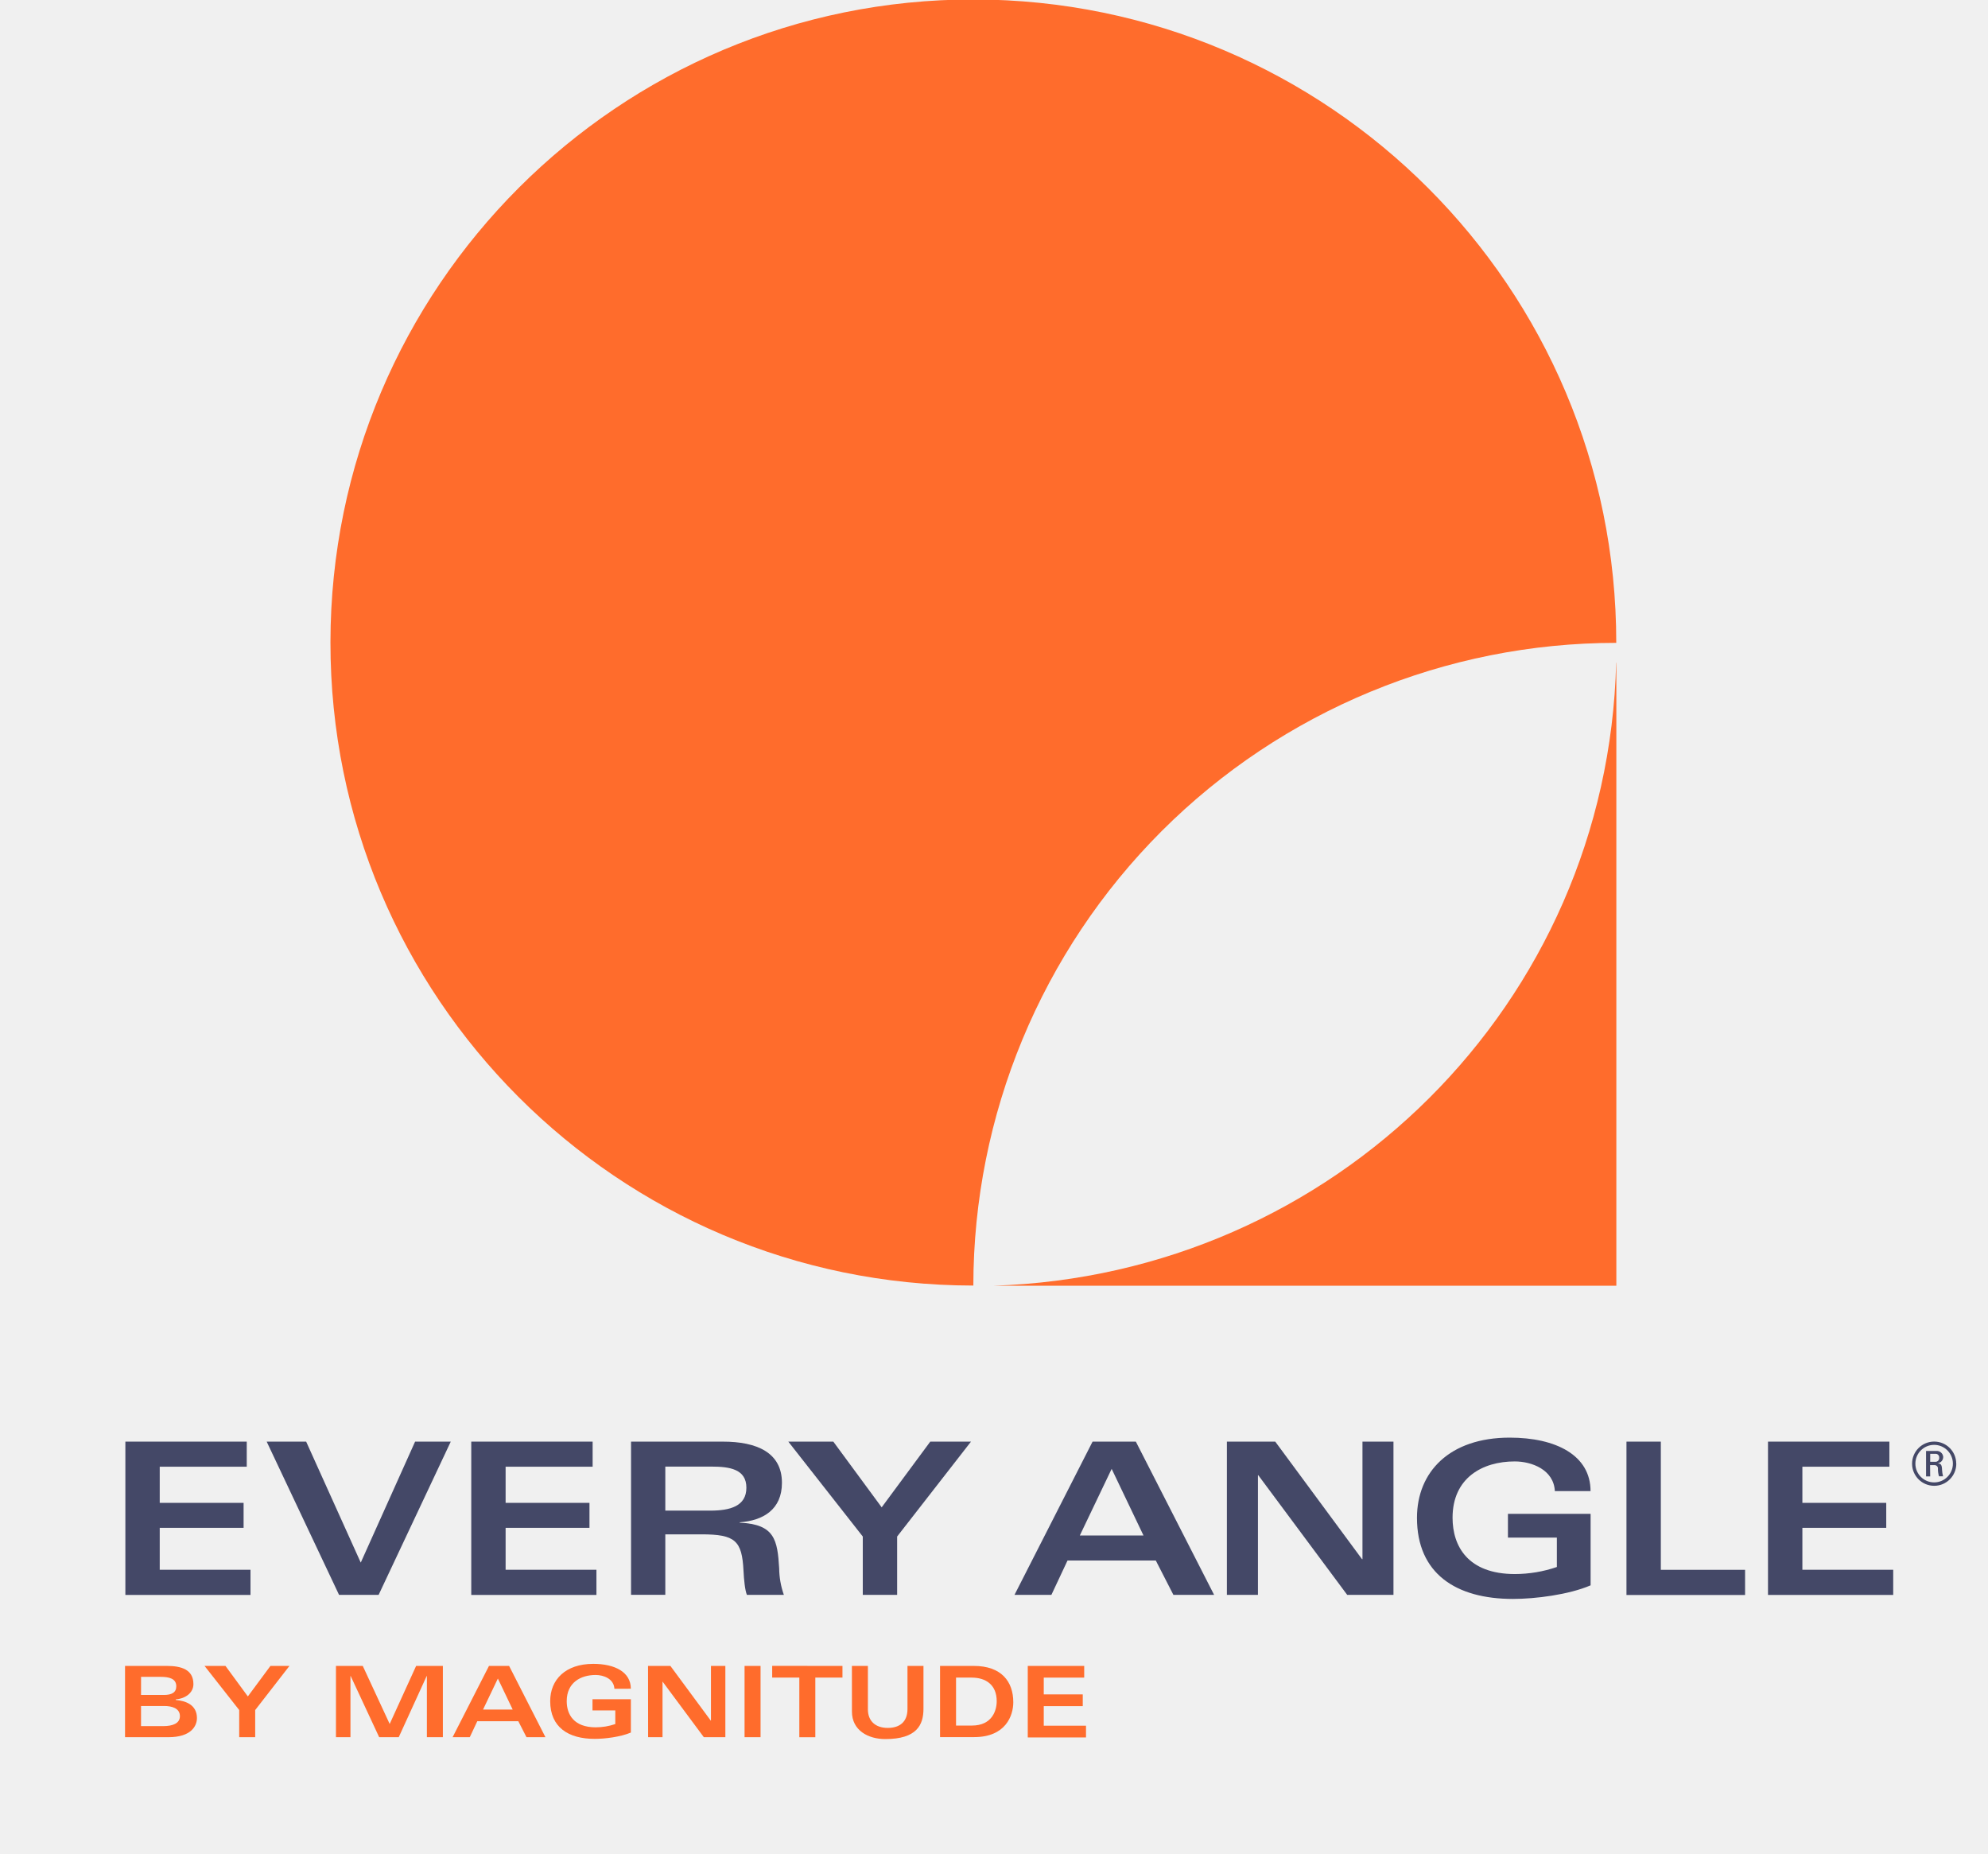
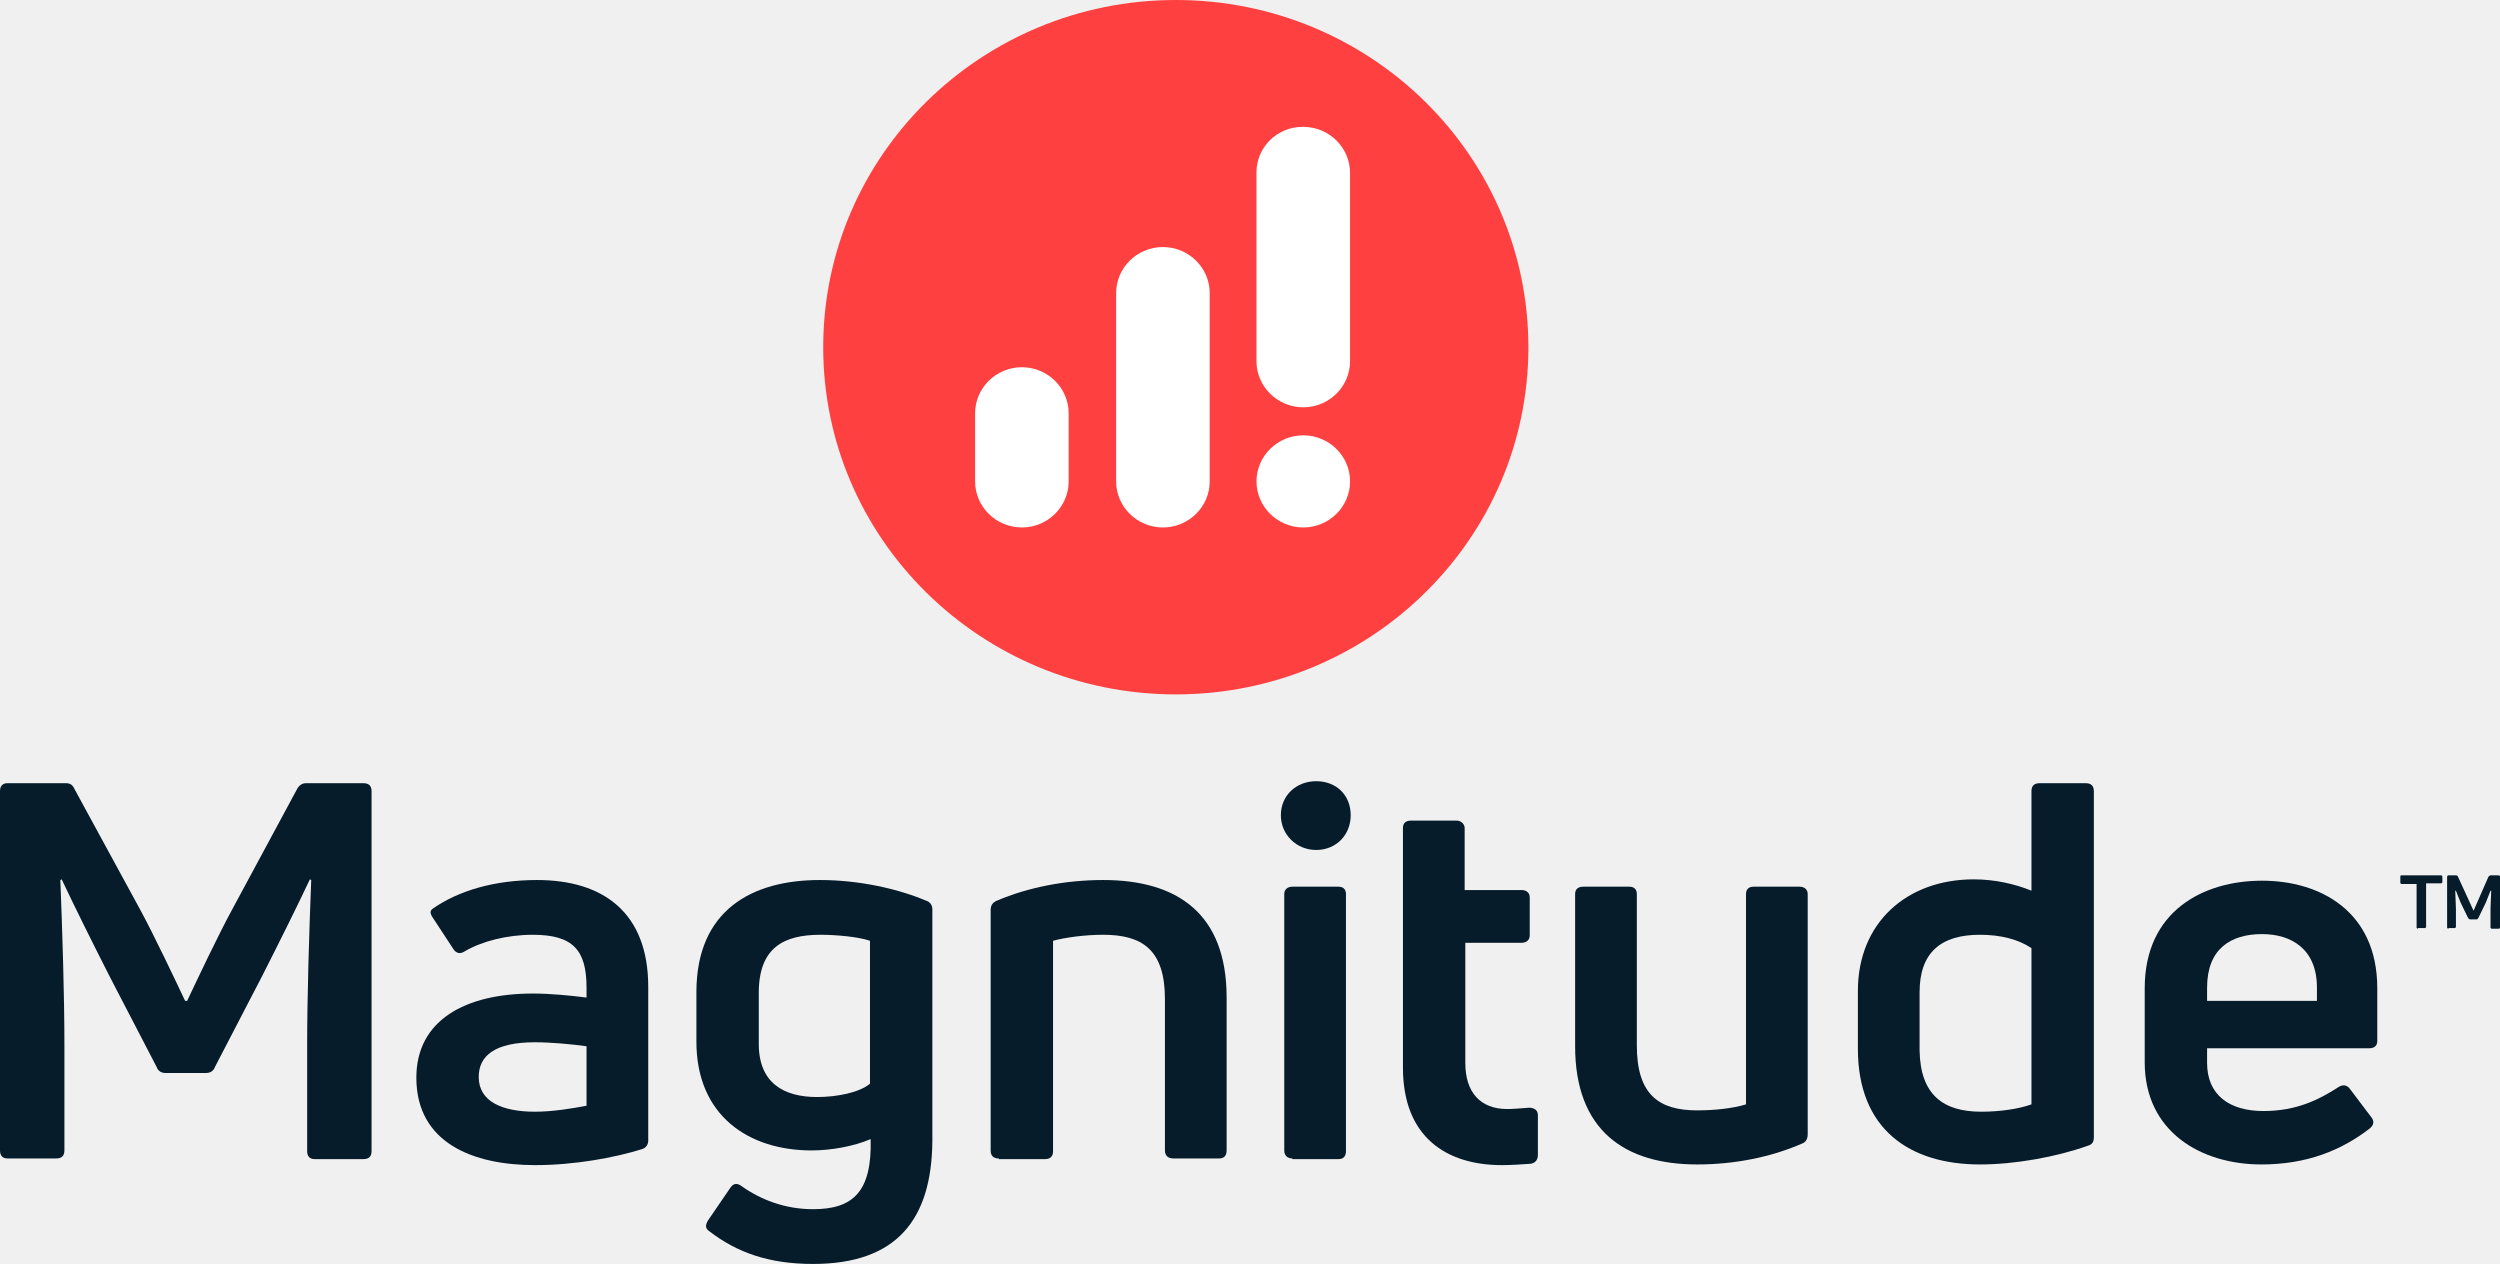
- <svg xmlns="http://www.w3.org/2000/svg" viewBox="0 0 711.16 662.82">
+ <svg xmlns="http://www.w3.org/2000/svg" width="269" height="136" viewBox="0 0 269 136" fill="none">
+   <g clip-path="url(#clip0)">
+     <path d="M162.193 119.332C162.703 119.332 163.652 119.261 164.527 119.189C165.111 119.189 165.476 119.476 165.476 119.979V124.29C165.476 124.721 165.257 125.152 164.673 125.224C163.725 125.295 162.484 125.367 161.609 125.367C155.626 125.367 150.957 122.35 150.957 114.878V89.086C150.957 88.583 151.249 88.296 151.833 88.296H156.721C157.158 88.296 157.523 88.583 157.596 89.014V95.768H163.725C164.235 95.768 164.6 96.055 164.6 96.558V100.653C164.6 101.156 164.235 101.443 163.725 101.443H157.669V114.375C157.669 117.536 159.274 119.332 162.193 119.332Z" fill="#061C2B" />
+     <path d="M126.516 74.717C147.469 74.717 164.455 57.991 164.455 37.359C164.455 16.726 147.469 0 126.516 0C105.564 0 88.578 16.726 88.578 37.359C88.578 57.991 105.564 74.717 126.516 74.717Z" fill="#FF4040" />
+     <path d="M114.988 51.799V44.471C114.988 41.741 112.726 39.514 109.954 39.514C107.182 39.514 104.92 41.741 104.92 44.471V51.799C104.92 54.529 107.182 56.756 109.954 56.756C112.726 56.756 114.988 54.529 114.988 51.799Z" fill="white" />
+     <path d="M130.164 51.799V31.539C130.164 28.809 127.902 26.582 125.13 26.582C122.357 26.582 120.096 28.809 120.096 31.539V51.799C120.096 54.529 122.357 56.756 125.13 56.756C127.902 56.756 130.164 54.529 130.164 51.799Z" fill="white" />
+     <path d="M145.266 38.867V18.608C145.266 15.877 143.004 13.65 140.231 13.65H140.158C137.386 13.65 135.197 15.877 135.197 18.536V38.867C135.197 41.598 137.459 43.825 140.231 43.825C143.004 43.825 145.266 41.598 145.266 38.867Z" fill="white" />
+     <path d="M145.267 51.799C145.267 49.069 143.006 46.842 140.233 46.842C137.461 46.842 135.199 49.069 135.199 51.799C135.199 54.529 137.461 56.756 140.233 56.756C143.006 56.756 145.267 54.529 145.267 51.799Z" fill="white" />
+     <path d="M0.803 124.649C0.292 124.649 0 124.361 0 123.786V85.135C0 84.56 0.292 84.272 0.803 84.272H7.077C7.515 84.272 7.807 84.416 8.025 84.919L15.029 97.779C16.561 100.581 18.969 105.682 19.918 107.693H20.137C21.085 105.682 23.493 100.581 25.025 97.779L31.956 84.919C32.175 84.488 32.539 84.272 32.904 84.272H39.106C39.689 84.272 39.981 84.56 39.981 85.135V123.858C39.981 124.433 39.689 124.72 39.106 124.72H33.853C33.342 124.72 33.05 124.433 33.05 123.858V112.435C33.05 107.119 33.269 100.222 33.488 94.69L33.342 94.618C31.956 97.564 30.059 101.371 28.162 105.107L23.128 114.806C22.982 115.237 22.617 115.453 22.179 115.453H17.802C17.364 115.453 16.999 115.237 16.853 114.806L11.819 105.107C9.922 101.371 8.025 97.564 6.639 94.618L6.493 94.69C6.712 100.222 6.931 107.119 6.931 112.435V123.786C6.931 124.361 6.639 124.649 6.056 124.649H0.803Z" fill="#061C2B" />
+     <path d="M57.785 94.69C64.935 94.69 69.751 98.211 69.751 106.185V122.709C69.751 123.141 69.532 123.5 69.094 123.643C66.103 124.577 61.798 125.368 57.566 125.368C50.927 125.368 44.799 122.997 44.799 115.956C44.799 109.778 50.052 106.904 57.348 106.904C59.245 106.904 61.36 107.119 63.111 107.335V106.257C63.111 102.234 61.652 100.582 57.348 100.582C54.502 100.582 51.803 101.3 49.979 102.378C49.541 102.665 49.103 102.593 48.812 102.162L46.55 98.714C46.258 98.283 46.258 97.995 46.55 97.78C49.322 95.84 53.189 94.69 57.785 94.69ZM57.566 119.62C59.463 119.62 61.652 119.261 63.111 118.974V112.579C61.579 112.364 59.318 112.148 57.566 112.148C53.262 112.148 51.511 113.585 51.511 115.884C51.511 118.543 54.065 119.62 57.566 119.62Z" fill="#061C2B" />
+     <path d="M87.481 136.001C82.739 136.001 79.31 134.779 76.319 132.48C75.881 132.193 75.881 131.834 76.173 131.331L78.581 127.81C78.872 127.379 79.237 127.236 79.748 127.595C81.864 129.104 84.49 130.109 87.481 130.109C91.786 130.109 93.829 128.241 93.683 122.566C91.859 123.356 89.378 123.787 87.335 123.787C80.55 123.787 74.933 120.051 74.933 112.077V106.76C74.933 97.923 80.915 94.69 88.211 94.69C92.443 94.69 96.601 95.624 99.665 96.918C100.103 97.061 100.322 97.421 100.322 97.852V122.781C100.249 131.187 96.528 136.001 87.481 136.001ZM87.919 118.04C90.108 118.04 92.516 117.537 93.61 116.603V101.228C92.37 100.797 89.962 100.582 88.284 100.582C84.344 100.582 81.645 101.947 81.645 106.832V112.148C81.572 116.603 84.417 118.04 87.919 118.04Z" fill="#061C2B" />
+     <path d="M107.471 124.649C106.888 124.649 106.596 124.362 106.596 123.787V97.923C106.596 97.492 106.742 97.133 107.252 96.918C110.608 95.481 114.621 94.69 118.707 94.69C126.659 94.69 131.985 98.283 131.985 107.335V123.787C131.985 124.362 131.693 124.649 131.183 124.649H126.222C125.711 124.649 125.346 124.362 125.346 123.787V107.479C125.346 102.162 122.865 100.582 118.707 100.582C116.737 100.582 114.621 100.869 113.308 101.228V123.859C113.308 124.434 113.016 124.721 112.432 124.721H107.471V124.649Z" fill="#061C2B" />
+     <path d="M141.615 91.457C139.499 91.457 137.821 89.804 137.821 87.721C137.821 85.565 139.499 84.057 141.615 84.057C143.804 84.057 145.336 85.565 145.336 87.721C145.336 89.804 143.804 91.457 141.615 91.457ZM139.062 124.648C138.551 124.648 138.186 124.361 138.186 123.786V96.198C138.186 95.695 138.551 95.408 139.062 95.408H144.023C144.533 95.408 144.825 95.695 144.825 96.198V123.858C144.825 124.433 144.533 124.72 144.023 124.72H139.062V124.648Z" fill="#061C2B" />
+     <path d="M193.634 95.408C194.144 95.408 194.509 95.696 194.509 96.198V122.062C194.509 122.565 194.29 122.924 193.852 123.068C190.569 124.505 186.63 125.295 182.617 125.295C174.81 125.295 169.484 121.631 169.484 112.579V96.198C169.484 95.696 169.776 95.408 170.36 95.408H175.321C175.832 95.408 176.124 95.696 176.124 96.198V112.507C176.124 117.823 178.531 119.476 182.617 119.476C184.514 119.476 186.484 119.26 187.87 118.829V96.198C187.87 95.696 188.162 95.408 188.672 95.408H193.634Z" fill="#061C2B" />
+     <path d="M218.586 85.135C218.586 84.56 218.878 84.272 219.462 84.272H224.423C225.007 84.272 225.299 84.56 225.299 85.135V122.35C225.299 122.852 225.153 123.14 224.642 123.284C221.213 124.505 216.763 125.295 213.042 125.295C205.454 125.295 199.909 121.487 199.909 112.866V106.616C199.909 99.288 205.162 94.618 212.385 94.618C214.647 94.618 216.835 95.121 218.586 95.839V85.135V85.135ZM213.188 119.62C215.157 119.62 217.2 119.332 218.586 118.829V102.018C217.2 101.084 215.303 100.581 213.042 100.581C208.883 100.581 206.548 102.449 206.548 106.76V113.01C206.621 117.823 209.102 119.62 213.188 119.62Z" fill="#061C2B" />
+     <path d="M255.795 112.004C255.795 112.507 255.503 112.794 254.92 112.794H237.483V114.375C237.483 117.824 239.89 119.548 243.538 119.548C247.113 119.548 249.521 118.326 251.637 116.961C252.074 116.674 252.512 116.746 252.804 117.105L255.139 120.194C255.503 120.625 255.43 121.056 254.993 121.416C251.928 123.787 248.208 125.295 243.319 125.295C236.826 125.295 230.771 121.775 230.771 114.303V106.329C230.771 97.995 237.118 94.762 243.392 94.762C249.667 94.762 255.795 98.067 255.795 106.329V112.004V112.004ZM243.392 100.509C240.036 100.509 237.483 102.09 237.483 106.257V107.694H249.302V106.257C249.302 102.162 246.602 100.509 243.392 100.509Z" fill="#061C2B" />
+     <path d="M260.172 99.935C260.099 99.935 260.026 99.863 260.026 99.791V95.121H258.421C258.348 95.121 258.275 95.05 258.275 94.978V94.331C258.275 94.188 258.348 94.188 258.421 94.188H262.653C262.726 94.188 262.799 94.259 262.799 94.331V94.906C262.799 94.978 262.726 95.05 262.653 95.05H261.048V99.719C261.048 99.791 260.975 99.863 260.902 99.863H260.172V99.935ZM263.455 99.935C263.382 99.935 263.309 99.863 263.309 99.791V94.331C263.309 94.259 263.382 94.188 263.455 94.188H264.258C264.331 94.188 264.404 94.188 264.477 94.331L266.155 97.995L267.76 94.331C267.833 94.259 267.906 94.188 267.979 94.188H268.854C268.927 94.188 269 94.259 269 94.331V99.791C269 99.863 268.927 99.935 268.854 99.935H268.125C268.052 99.935 267.979 99.863 267.979 99.791V97.78L268.052 95.84H267.979L267.468 97.133L266.666 98.785C266.593 98.857 266.593 98.929 266.447 98.929H265.79C265.717 98.929 265.644 98.857 265.571 98.785L264.769 97.133L264.258 95.84H264.185L264.258 97.78V99.719C264.258 99.791 264.185 99.863 264.112 99.863H263.455V99.935Z" fill="#061C2B" />
+   </g>
  <defs>
-     <style>.cls-1{fill:#ff6c2c;}.cls-2{fill:#444867;}.cls-3{fill:none;}</style>
+     <clipPath id="clip0">
+       <rect width="269" height="136" fill="white" />
+     </clipPath>
  </defs>
-   <g id="Layer_1" data-name="Layer 1">
-     <path class="cls-1" d="M44.73,595.82h15c5,0,9.46,1.23,9.46,6.5,0,3.21-3,5.23-6.29,5.44V608c3.36.29,7.55,1.63,7.55,6.46,0,2.79-2,6.85-10.2,6.85H44.73Zm5.72,10.38h8.16c2.79,0,4.45-.84,4.45-3.11,0-2.75-2.58-3.36-5.54-3.36H50.46Zm0,11.15h7.91c3.49,0,6-1,6-3.57,0-2.93-3.07-3.63-5.61-3.63h-8.3Z" />
-     <path class="cls-1" d="M103.54,595.82,91.29,611.6v9.71H85.57V611.6l-12.4-15.78h7.49l8,10.91,8.08-10.91Z" />
-     <path class="cls-1" d="M129.77,595.82l9.63,20.76,9.46-20.76h9.57v25.49h-5.72V599.42h-.07l-10,21.89h-7l-10.2-21.89h-.07v21.89h-5.19V595.82Z" />
-     <path class="cls-1" d="M174.92,595.82h7.2l13,25.49h-6.78l-2.93-5.72H170.74l-2.69,5.72h-6.14Zm8.48,15.6-5.3-11.09-5.3,11.09Z" />
-     <path class="cls-1" d="M219.79,604c-.18-3.57-3.85-4.94-6.71-4.94-5.36,0-10.35,2.72-10.35,9.36,0,4.73,2.52,9.36,10.38,9.36a21.7,21.7,0,0,0,7-1.17v-4.88h-8.16v-4h13.73v11.92c-3.63,1.55-9.23,2.26-12.92,2.26-9.5,0-15.94-4.2-15.94-13.49,0-7.63,5.4-13.34,15.42-13.34,7.7,0,13.43,2.93,13.43,8.9Z" />
-     <path class="cls-1" d="M231.82,595.82h8l14.44,19.56h.07V595.82h5.15v25.49h-7.7L237,601.4H237v19.91h-5.15Z" />
-     <path class="cls-1" d="M266.35,595.82h5.72v25.49h-5.72Z" />
-     <path class="cls-1" d="M301.37,595.82V600h-9.71v21.32h-5.72V600h-9.71v-4.2Z" />
-     <path class="cls-1" d="M304.75,595.82h5.72v15.53c0,4.2,2.72,6.64,7.1,6.64,4.2,0,7.06-2.08,7.06-6.78V595.82h5.72v15.32c0,5.82-2.43,10.84-13.66,10.84-6.18,0-11.93-3.14-11.93-9.81Z" />
-     <path class="cls-1" d="M336.28,595.82h12.11c9.78,0,14.09,5.54,14.09,13,0,4.77-2.72,12.46-14,12.46H336.28ZM342,617.15h5.65c7.28,0,8.9-5.4,8.9-8.72,0-5.87-3.92-8.43-8.93-8.43H342Z" />
-     <path class="cls-1" d="M387.85,600H373.38v6h13.95v4.2H373.38v7h15.11v4.2H367.66V595.82h20.19Z" />
-     <path class="cls-2" d="M88.27,524.57H57.14V537.5h30v8.93h-30v15H89.61v9H44.85V515.6H88.27Z" />
-     <path class="cls-2" d="M109.52,515.6l19.53,43.27,19.44-43.27h12.76l-25.81,54.81H121.29L95.4,515.6Z" />
-     <path class="cls-2" d="M212,524.57H180.87V537.5h30v8.93h-30v15h32.49v9H168.58V515.6H212Z" />
-     <path class="cls-2" d="M225.74,515.6h32.87c12.07,0,21.11,3.87,21.11,14.73,0,9.57-6.71,13.51-15.11,14.12v.15c12.53.53,13.51,6.15,14.12,16.32a29.45,29.45,0,0,0,1.68,9.49H267.19c-.68-1.59-1.07-5.46-1.22-8.65-.53-10.78-3-13-15-13H238v21.63H225.74ZM238,540.28H254c7.21,0,13-1.59,13-8.2s-5.92-7.55-12.45-7.55H238Z" />
-     <path class="cls-2" d="M347.35,515.6l-26.42,33.94v20.87H308.64V549.54L282,515.6h16.1l17.3,23.5,17.38-23.5Z" />
-     <path class="cls-2" d="M390.84,515.6h15.48l28,54.81H419.76l-6.3-12.29H381.88l-5.77,12.29H362.91Zm18.22,33.57-11.39-23.83-11.39,23.83Z" />
-     <path class="cls-2" d="M438.89,515.6h17.3l31.05,42.05h.15V515.6h11.09v54.81H481.93l-31.81-42.8H450v42.8H438.89Z" />
-     <path class="cls-2" d="M556.21,533.3c-.38-7.67-8.27-10.62-14.35-10.62-11.54,0-22.24,5.87-22.24,20.14,0,10.17,5.46,20.14,22.31,20.14a46.66,46.66,0,0,0,15-2.52V549.92H539.43v-8.5H569V567c-7.82,3.36-19.81,4.86-27.79,4.86-20.42,0-34.32-9.11-34.32-29,0-16.4,11.61-28.69,33.17-28.69,16.55,0,28.92,6.3,28.92,19.13Z" />
-     <path class="cls-2" d="M581.83,515.6h12.29v45.85h30.14v9H581.83Z" />
-     <path class="cls-2" d="M675.88,524.57H644.76V537.5h30v8.93h-30v15h32.49v9H632.46V515.6h43.42Z" />
-     <rect class="cls-3" x="668.16" y="515.6" width="15.89" height="15.9" />
-     <path class="cls-2" d="M699.82,523.47a7.91,7.91,0,1,1-7.92-7.89h0a7.88,7.88,0,0,1,7.89,7.87Zm-14.64,0a6.71,6.71,0,1,0,6.71-6.71,6.71,6.71,0,0,0-6.71,6.71h0Zm5.3,4.58H689v-9.11h3.62a2.29,2.29,0,0,1,2.51,2.05q0,.11,0,.22a2.21,2.21,0,0,1-2,2.11h0c1.13.13,1.54.49,1.59,2.32a11.87,11.87,0,0,0,.36,2.37h-1.45a9.25,9.25,0,0,1-.38-3,1.18,1.18,0,0,0-1.31-1h-1.5Zm0-5.24h1.89a1.31,1.31,0,0,0,1.33-1.47,1.27,1.27,0,0,0-1.14-1.38h-2.07Z" />
-   </g>
-   <g id="Layer_2" data-name="Layer 2">
-     <path class="cls-1" d="M415.55,297.25a230.23,230.23,0,0,1,162.63-67.33h0c.07-127-102.85-230-229.86-230.11s-230,102.85-230.11,229.86,102.85,230,229.86,230.11h.12A230.17,230.17,0,0,1,415.55,297.25Z" />
-     <path class="cls-1" d="M578.15,237c-3.06,122-101,219-222.88,222.85H578.21V237.06Z" />
-   </g>
</svg>
